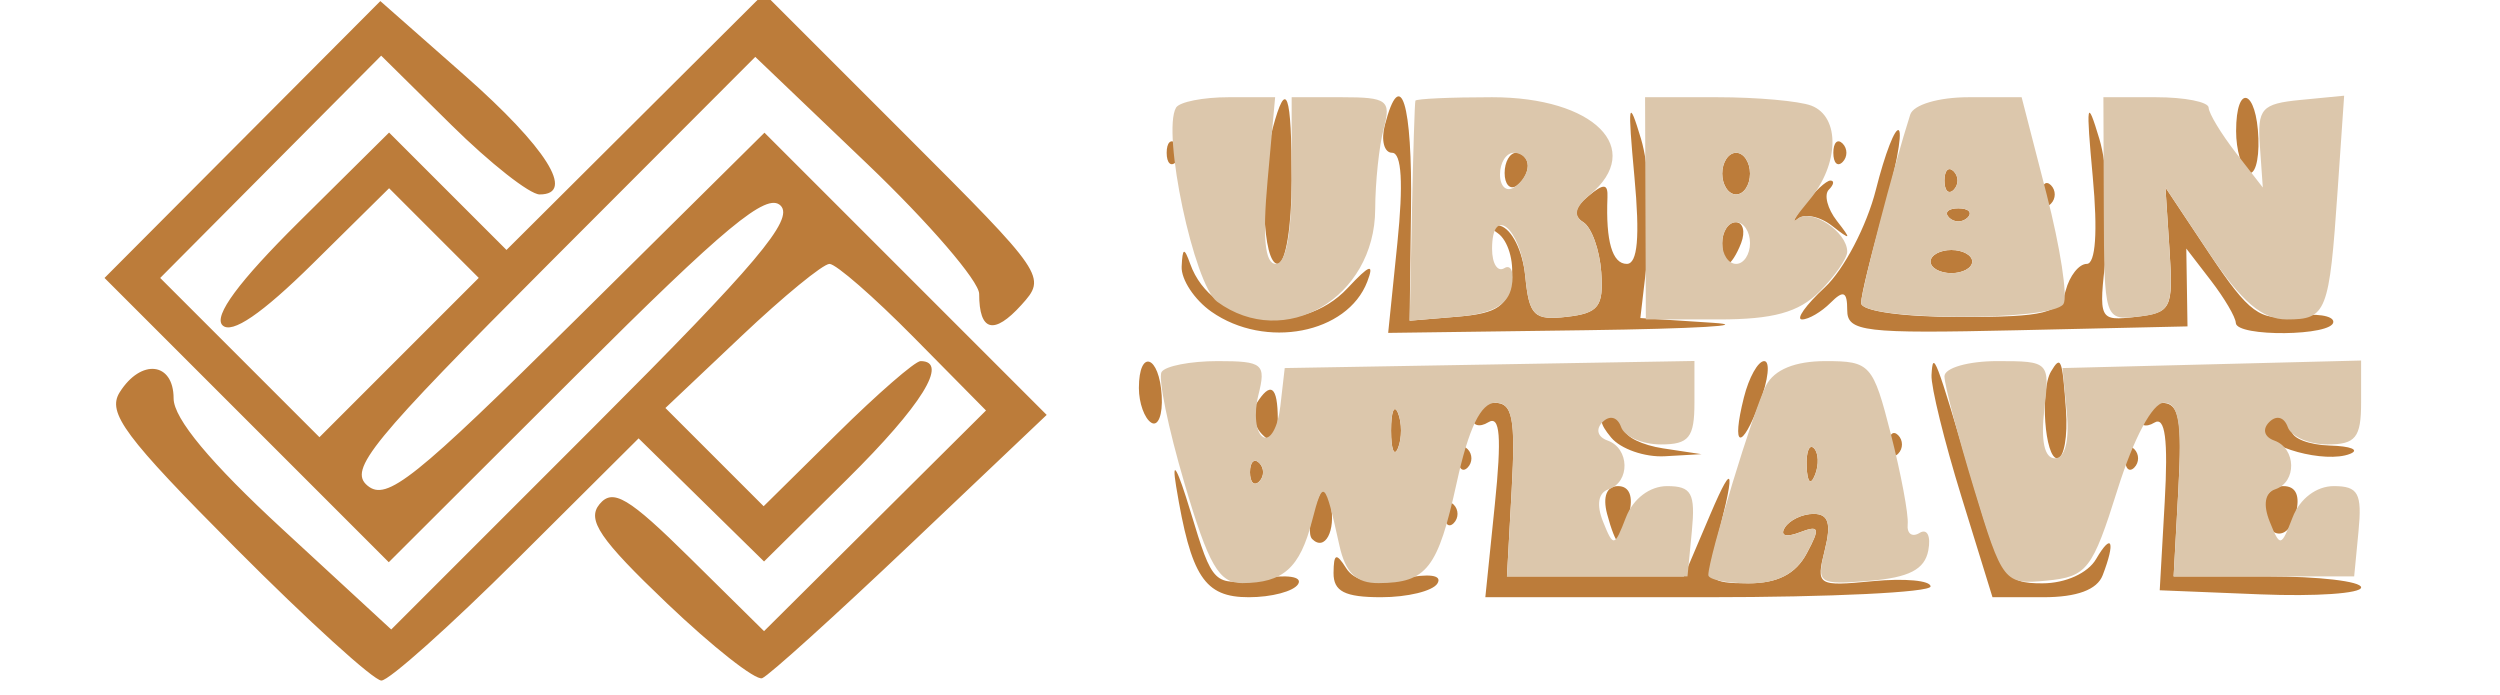
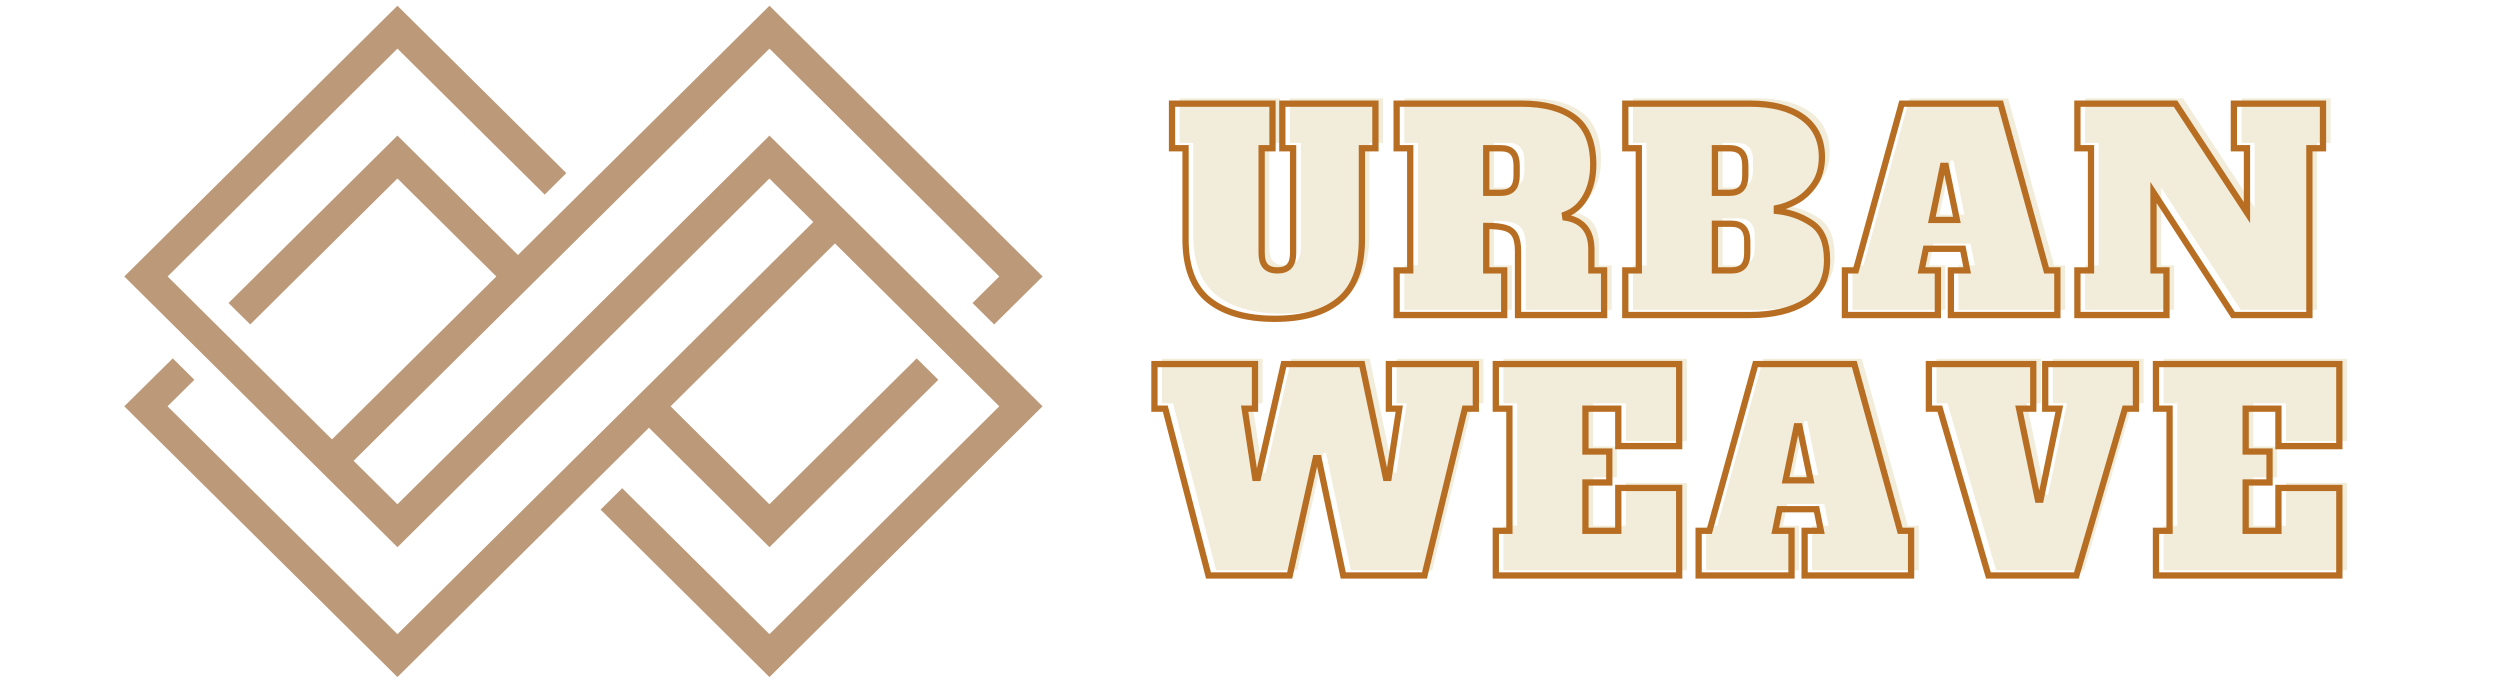
- <svg xmlns="http://www.w3.org/2000/svg" width="180" height="50" viewBox="0 0 180 50" version="1.1">
-   <path d="M 17.454 10.046 L 7.525 20.013 17.759 30.246 L 27.992 40.480 41.478 27.022 C 52.214 16.308, 55.217 13.817, 56.205 14.805 C 57.193 15.793, 54.461 19.030, 42.807 30.684 L 28.169 45.323 20.334 38.097 C 15.149 33.314, 12.500 30.132, 12.500 28.686 C 12.500 26.070, 10.158 25.802, 8.620 28.241 C 7.689 29.717, 8.965 31.431, 16.991 39.491 C 22.199 44.721, 26.910 49, 27.460 49 C 28.010 49, 32.402 45.077, 37.220 40.281 L 45.979 31.563 50.495 35.995 L 55.011 40.427 61.005 34.495 C 66.362 29.194, 68.346 26, 66.281 26 C 65.886 26, 63.182 28.351, 60.273 31.225 L 54.982 36.449 51.446 32.912 L 47.909 29.376 53.395 24.188 C 56.412 21.335, 59.260 19, 59.724 19 C 60.189 19, 62.914 21.375, 65.780 24.277 L 70.992 29.555 63.001 37.499 L 55.011 45.442 49.671 40.169 C 45.263 35.815, 44.129 35.140, 43.168 36.298 C 42.232 37.425, 43.180 38.821, 48.012 43.430 C 51.316 46.582, 54.405 49.012, 54.877 48.830 C 55.349 48.649, 60.150 44.309, 65.548 39.186 L 75.361 29.873 65.201 19.713 L 55.042 9.554 41.545 22.919 C 29.812 34.537, 27.840 36.112, 26.461 34.967 C 25.067 33.811, 26.669 31.853, 39.626 18.873 L 54.379 4.096 62.439 11.798 C 66.873 16.034, 70.500 20.247, 70.500 21.160 C 70.500 23.866, 71.559 24.145, 73.537 21.959 C 75.374 19.929, 75.284 19.796, 65.204 9.716 L 55.014 -0.474 45.740 8.761 L 36.467 17.996 32.240 13.770 L 28.014 9.544 21.518 15.982 C 17.198 20.264, 15.355 22.755, 16.019 23.419 C 16.682 24.082, 18.859 22.596, 22.515 18.985 L 28.015 13.553 31.242 16.781 L 34.470 20.008 28.735 25.743 L 23 31.478 17.267 25.745 L 11.534 20.013 19.490 12.010 L 27.445 4.008 32.504 9.004 C 35.286 11.752, 38.144 14, 38.855 14 C 41.476 14, 39.338 10.609, 33.442 5.416 L 27.384 0.079 17.454 10.046 M 91.630 9.250 C 90.671 12.829, 90.905 19, 92 19 C 92.556 19, 93 16.333, 93 13 C 93 6.637, 92.614 5.580, 91.630 9.250 M 99.710 9 C 99.423 10.100, 99.657 11, 100.232 11 C 100.919 11, 101.049 13.220, 100.612 17.484 L 99.948 23.968 114.224 23.775 C 122.076 23.668, 126.161 23.428, 123.303 23.240 L 118.106 22.899 118.655 18.200 C 118.957 15.615, 118.731 11.925, 118.153 10 C 117.248 6.988, 117.182 7.372, 117.680 12.750 C 118.080 17.068, 117.909 19, 117.129 19 C 116.084 19, 115.609 17.367, 115.737 14.215 C 115.778 13.209, 115.477 13.190, 114.347 14.127 C 113.367 14.940, 113.253 15.539, 113.992 15.995 C 114.589 16.364, 115.173 17.979, 115.289 19.583 C 115.469 22.068, 115.103 22.546, 112.818 22.810 C 110.449 23.084, 110.098 22.742, 109.818 19.887 C 109.639 18.066, 108.845 16.478, 108 16.251 C 106.803 15.929, 106.770 16.038, 107.837 16.787 C 108.573 17.304, 109.023 18.800, 108.837 20.113 C 108.565 22.039, 107.824 22.557, 104.995 22.796 L 101.491 23.091 101.595 15.046 C 101.695 7.393, 100.844 4.664, 99.710 9 M 150.680 12.750 C 151.044 16.682, 150.883 19, 150.246 19 C 149.689 19, 149.008 19.860, 148.733 20.912 C 148.300 22.568, 147.283 22.824, 141.117 22.824 C 137.002 22.824, 134 22.398, 134 21.816 C 134 21.261, 134.717 18.343, 135.593 15.330 C 136.468 12.317, 136.976 9.643, 136.721 9.388 C 136.466 9.132, 135.721 11.053, 135.065 13.656 C 134.410 16.258, 132.754 19.426, 131.385 20.694 C 130.017 21.962, 129.280 23, 129.748 23 C 130.217 23, 131.140 22.460, 131.800 21.800 C 132.733 20.867, 133 20.984, 133 22.328 C 133 23.886, 134.202 24.029, 145.250 23.778 L 157.500 23.500 157.457 20.698 L 157.413 17.896 159.184 20.198 C 160.158 21.464, 160.966 22.837, 160.978 23.250 C 161.008 24.281, 168 24.204, 168 23.173 C 168 22.718, 166.729 22.533, 165.175 22.761 C 162.723 23.121, 161.926 22.537, 159.131 18.338 L 155.912 13.500 156.206 18 C 156.483 22.235, 156.340 22.518, 153.790 22.813 C 151.109 23.122, 151.086 23.072, 151.641 18.313 C 151.951 15.666, 151.731 11.925, 151.153 10 C 150.248 6.988, 150.182 7.372, 150.680 12.750 M 161 9.441 C 161 10.784, 161.385 12.120, 161.855 12.410 C 162.325 12.701, 162.663 11.604, 162.605 9.972 C 162.479 6.424, 161 5.935, 161 9.441 M 84 11 C 84 11.733, 84.300 12.033, 84.667 11.667 C 85.033 11.300, 85.033 10.700, 84.667 10.333 C 84.300 9.967, 84 10.267, 84 11 M 132 11 C 132 11.733, 132.300 12.033, 132.667 11.667 C 133.033 11.300, 133.033 10.700, 132.667 10.333 C 132.300 9.967, 132 10.267, 132 11 M 108.333 12.456 C 108.333 13.257, 108.708 13.680, 109.167 13.397 C 109.625 13.114, 110 12.459, 110 11.941 C 110 11.423, 109.625 11, 109.167 11 C 108.708 11, 108.333 11.655, 108.333 12.456 M 124 12.500 C 124 13.325, 124.450 14, 125 14 C 125.550 14, 126 13.325, 126 12.500 C 126 11.675, 125.550 11, 125 11 C 124.450 11, 124 11.675, 124 12.500 M 140 13 C 140 13.733, 140.300 14.033, 140.667 13.667 C 141.033 13.300, 141.033 12.700, 140.667 12.333 C 140.300 11.967, 140 12.267, 140 13 M 129.905 14.750 C 129.169 15.713, 128.960 16.166, 129.441 15.759 C 129.922 15.351, 131.032 15.576, 131.908 16.259 C 133.281 17.330, 133.330 17.281, 132.259 15.908 C 131.576 15.032, 131.313 14.020, 131.675 13.658 C 132.037 13.296, 132.088 13, 131.789 13 C 131.490 13, 130.642 13.787, 129.905 14.750 M 147 14 C 147 14.733, 147.300 15.033, 147.667 14.667 C 148.033 14.300, 148.033 13.700, 147.667 13.333 C 147.300 12.967, 147 13.267, 147 14 M 140.333 15.667 C 140.700 16.033, 141.300 16.033, 141.667 15.667 C 142.033 15.300, 141.733 15, 141 15 C 140.267 15, 139.967 15.300, 140.333 15.667 M 124 17.500 C 124 18.325, 124.177 19, 124.393 19 C 124.609 19, 125.045 18.325, 125.362 17.500 C 125.678 16.675, 125.501 16, 124.969 16 C 124.436 16, 124 16.675, 124 17.500 M 85.079 19.193 C 85.036 20.125, 86 21.587, 87.223 22.443 C 91.108 25.165, 97.012 24.025, 98.444 20.278 C 98.961 18.925, 98.622 19.038, 97.023 20.750 C 93.661 24.350, 87.252 23.360, 85.694 19 C 85.261 17.788, 85.143 17.825, 85.079 19.193 M 139 18.833 C 139 19.292, 139.675 19.667, 140.500 19.667 C 141.325 19.667, 142 19.292, 142 18.833 C 142 18.375, 141.325 18, 140.500 18 C 139.675 18, 139 18.375, 139 18.833 M 82 27.941 C 82 29.009, 82.402 30.131, 82.894 30.434 C 83.385 30.738, 83.723 29.865, 83.644 28.494 C 83.476 25.578, 82 25.081, 82 27.941 M 125.560 28.618 C 124.638 32.292, 125.369 32.511, 126.708 28.962 C 127.323 27.333, 127.464 26, 127.022 26 C 126.579 26, 125.921 27.178, 125.560 28.618 M 139.069 27 C 139.020 27.825, 139.988 31.762, 141.220 35.750 L 143.459 43 147.123 43 C 149.541 43, 150.992 42.462, 151.393 41.418 C 152.329 38.978, 152.055 38.301, 150.920 40.250 C 150.326 41.270, 148.710 42, 147.048 42 C 144.371 42, 144.062 41.553, 142.045 34.750 C 139.318 25.556, 139.176 25.188, 139.069 27 M 147.672 26.750 C 146.871 28.094, 147.227 33, 148.124 33 C 148.605 33, 148.887 31.426, 148.749 29.502 C 148.486 25.808, 148.385 25.551, 147.672 26.750 M 90.446 29.087 C 90.077 29.685, 90.275 30.675, 90.887 31.287 C 91.704 32.104, 92 31.815, 92 30.200 C 92 27.785, 91.481 27.413, 90.446 29.087 M 100.158 31 C 100.158 32.375, 100.385 32.938, 100.662 32.250 C 100.940 31.563, 100.940 30.438, 100.662 29.750 C 100.385 29.063, 100.158 29.625, 100.158 31 M 106 30.059 C 106 30.641, 106.519 30.797, 107.154 30.405 C 108.006 29.878, 108.130 31.429, 107.626 36.346 L 106.944 43 122.972 43 C 131.787 43, 139 42.651, 139 42.224 C 139 41.797, 137.138 41.625, 134.862 41.842 C 130.833 42.226, 130.741 42.168, 131.381 39.618 C 131.865 37.689, 131.654 37, 130.578 37 C 129.775 37, 128.843 37.445, 128.507 37.989 C 128.148 38.570, 128.583 38.714, 129.564 38.337 C 130.998 37.787, 131.071 38, 130.081 39.848 C 129.286 41.334, 127.978 42, 125.856 42 C 123.158 42, 122.856 41.726, 123.384 39.750 C 124.977 33.780, 124.905 32.896, 123.157 37 L 121.241 41.500 114.870 41.500 L 108.500 41.500 108.842 35.250 C 109.126 30.057, 108.915 29, 107.592 29 C 106.716 29, 106 29.477, 106 30.059 M 154 30.059 C 154 30.641, 154.499 30.809, 155.110 30.432 C 155.892 29.949, 156.114 31.629, 155.860 36.123 L 155.500 42.500 162.750 42.794 C 166.738 42.955, 170.001 42.730, 170.002 42.294 C 170.003 41.857, 166.965 41.500, 163.252 41.500 L 156.500 41.500 156.842 35.250 C 157.126 30.057, 156.915 29, 155.592 29 C 154.716 29, 154 29.477, 154 30.059 M 116 31.500 C 116.685 32.325, 118.427 32.933, 119.872 32.850 L 122.500 32.700 119.750 32.284 C 118.237 32.055, 117 31.447, 117 30.934 C 117 30.420, 116.495 30, 115.878 30 C 115.102 30, 115.140 30.464, 116 31.500 M 163 30.981 C 163 32.182, 167.427 33.391, 169.207 32.677 C 169.918 32.391, 169.262 32.122, 167.750 32.079 C 166.238 32.036, 165 31.550, 165 31 C 165 30.450, 164.550 30, 164 30 C 163.450 30, 163 30.441, 163 30.981 M 136 32 C 136 32.733, 136.300 33.033, 136.667 32.667 C 137.033 32.300, 137.033 31.700, 136.667 31.333 C 136.300 30.967, 136 31.267, 136 32 M 84.679 35 C 85.753 41.526, 86.718 43, 89.916 43 C 91.547 43, 93.144 42.577, 93.463 42.059 C 93.806 41.505, 92.668 41.342, 90.695 41.662 C 87.389 42.199, 87.323 42.135, 85.723 36.853 C 84.772 33.709, 84.340 32.945, 84.679 35 M 105 33 C 105 33.733, 105.300 34.033, 105.667 33.667 C 106.033 33.300, 106.033 32.700, 105.667 32.333 C 105.300 31.967, 105 32.267, 105 33 M 130.079 33.583 C 130.127 34.748, 130.364 34.985, 130.683 34.188 C 130.972 33.466, 130.936 32.603, 130.604 32.271 C 130.272 31.939, 130.036 32.529, 130.079 33.583 M 153 33 C 153 33.733, 153.300 34.033, 153.667 33.667 C 154.033 33.300, 154.033 32.700, 153.667 32.333 C 153.300 31.967, 153 32.267, 153 33 M 90 34 C 90 34.733, 90.300 35.033, 90.667 34.667 C 91.033 34.300, 91.033 33.700, 90.667 33.333 C 90.300 32.967, 90 33.267, 90 34 M 94.697 36.393 C 94.288 37.434, 94.189 38.522, 94.476 38.810 C 95.389 39.722, 96.191 38.227, 95.809 36.328 C 95.459 34.588, 95.405 34.591, 94.697 36.393 M 115.710 37 C 115.998 38.100, 116.353 39, 116.500 39 C 116.647 39, 117.002 38.100, 117.290 37 C 117.617 35.750, 117.320 35, 116.500 35 C 115.680 35, 115.383 35.750, 115.710 37 M 163 36.441 C 163 38.753, 164.724 39.165, 165.293 36.989 C 165.630 35.700, 165.318 35, 164.406 35 C 163.633 35, 163 35.648, 163 36.441 M 104 37 C 104 37.733, 104.300 38.033, 104.667 37.667 C 105.033 37.300, 105.033 36.700, 104.667 36.333 C 104.300 35.967, 104 36.267, 104 37 M 96.015 41.250 C 96.004 42.581, 96.825 43, 99.441 43 C 101.334 43, 103.156 42.557, 103.491 42.015 C 103.870 41.401, 102.912 41.268, 100.948 41.660 C 98.783 42.093, 97.521 41.854, 96.914 40.895 C 96.207 39.779, 96.028 39.850, 96.015 41.250" stroke="none" fill="#bc7c3a" fill-rule="evenodd" />
-   <path d="M 84.676 7.750 C 83.639 9.511, 85.967 20.503, 87.635 21.722 C 92.484 25.268, 98.989 21.460, 99.014 15.061 C 99.021 13.103, 99.299 10.488, 99.630 9.250 C 100.174 7.220, 99.879 7, 96.617 7 L 93 7 93 13 C 93 16.821, 92.586 19, 91.861 19 C 91.075 19, 90.891 17.140, 91.266 13 L 91.810 7 88.464 7 C 86.624 7, 84.919 7.338, 84.676 7.750 M 101.909 7.250 C 101.859 7.388, 101.746 11.008, 101.659 15.296 L 101.500 23.091 104.992 22.796 C 107.468 22.586, 108.586 21.957, 108.838 20.632 C 109.033 19.604, 108.795 19.008, 108.310 19.308 C 107.825 19.608, 107.429 18.981, 107.429 17.915 C 107.429 14.712, 109.475 16.402, 109.818 19.887 C 110.098 22.742, 110.449 23.084, 112.818 22.810 C 115.103 22.546, 115.469 22.068, 115.289 19.583 C 115.173 17.979, 114.589 16.364, 113.992 15.995 C 113.262 15.544, 113.414 14.901, 114.453 14.039 C 118.474 10.702, 114.781 7, 107.429 7 C 104.443 7, 101.959 7.112, 101.909 7.250 M 118.473 14.999 L 118.500 22.999 123.750 22.999 C 127.667 23, 129.508 22.492, 131 21 C 132.100 19.900, 133 18.605, 133 18.122 C 133 16.684, 130.387 14.959, 129.419 15.759 C 128.925 16.166, 129.304 15.565, 130.261 14.421 C 132.430 11.828, 132.509 8.409, 130.418 7.607 C 129.548 7.273, 126.498 7, 123.641 7 L 118.445 7 118.473 14.999 M 137.537 8.250 C 136.321 12.050, 134 20.950, 134 21.816 C 134 23.097, 147.781 23.164, 148.571 21.886 C 148.889 21.370, 148.342 17.810, 147.354 13.974 L 145.557 7 141.747 7 C 139.579 7, 137.765 7.539, 137.537 8.250 M 151.473 15.042 C 151.500 23.025, 151.518 23.081, 154 22.792 C 156.304 22.523, 156.477 22.148, 156.206 18 L 155.912 13.500 159.074 18.250 C 161.392 21.731, 162.881 23, 164.650 23 C 167.514 23, 167.705 22.516, 168.311 13.695 L 168.779 6.890 165.639 7.195 C 162.829 7.468, 162.522 7.815, 162.711 10.500 L 162.922 13.500 160.983 11 C 159.917 9.625, 159.034 8.162, 159.022 7.750 C 159.010 7.338, 157.300 7, 155.223 7 L 151.445 7 151.473 15.042 M 108 12.559 C 108 13.416, 108.450 13.840, 109 13.500 C 109.550 13.160, 110 12.459, 110 11.941 C 110 11.423, 109.550 11, 109 11 C 108.450 11, 108 11.702, 108 12.559 M 124 12.500 C 124 13.325, 124.450 14, 125 14 C 125.550 14, 126 13.325, 126 12.500 C 126 11.675, 125.550 11, 125 11 C 124.450 11, 124 11.675, 124 12.500 M 140 13 C 140 13.733, 140.300 14.033, 140.667 13.667 C 141.033 13.300, 141.033 12.700, 140.667 12.333 C 140.300 11.967, 140 12.267, 140 13 M 140.333 15.667 C 140.700 16.033, 141.300 16.033, 141.667 15.667 C 142.033 15.300, 141.733 15, 141 15 C 140.267 15, 139.967 15.300, 140.333 15.667 M 124 17.500 C 124 18.325, 124.450 19, 125 19 C 125.550 19, 126 18.325, 126 17.500 C 126 16.675, 125.550 16, 125 16 C 124.450 16, 124 16.675, 124 17.500 M 139 18.833 C 139 19.292, 139.675 19.667, 140.500 19.667 C 141.325 19.667, 142 19.292, 142 18.833 C 142 18.375, 141.325 18, 140.500 18 C 139.675 18, 139 18.375, 139 18.833 M 83.635 26.782 C 83.369 27.213, 84.108 30.813, 85.277 34.782 C 87.023 40.712, 87.768 41.997, 89.451 41.985 C 92.400 41.963, 93.588 40.901, 94.469 37.500 C 95.267 34.421, 95.391 34.531, 96.432 39.250 C 96.874 41.254, 97.643 41.996, 99.269 41.985 C 102.731 41.961, 103.529 40.933, 104.884 34.750 C 105.744 30.824, 106.626 29, 107.664 29 C 108.898 29, 109.120 30.174, 108.842 35.250 L 108.500 41.500 115 41.500 L 121.500 41.500 121.813 38.250 C 122.077 35.518, 121.793 35, 120.031 35 C 118.782 35, 117.585 35.908, 117.068 37.250 C 116.240 39.396, 116.164 39.410, 115.420 37.560 C 114.928 36.335, 115.075 35.475, 115.820 35.227 C 117.382 34.706, 117.333 32.286, 115.750 31.720 C 115.023 31.461, 114.871 30.903, 115.387 30.387 C 115.903 29.871, 116.461 30.023, 116.720 30.750 C 116.966 31.438, 118.254 32, 119.583 32 C 121.603 32, 122 31.506, 122 28.995 L 122 25.990 107.250 26.245 L 92.500 26.500 92.182 29.267 C 92.007 30.789, 91.443 31.774, 90.928 31.456 C 90.414 31.138, 90.268 29.780, 90.605 28.439 C 91.167 26.197, 90.930 26, 87.667 26 C 85.715 26, 83.900 26.352, 83.635 26.782 M 127.158 27.750 C 126.275 29.445, 123 40.198, 123 41.404 C 123 41.732, 124.334 42, 125.965 42 C 127.976 42, 129.300 41.308, 130.081 39.848 C 131.071 38, 130.998 37.787, 129.564 38.337 C 128.583 38.714, 128.148 38.570, 128.507 37.989 C 128.843 37.445, 129.775 37, 130.578 37 C 131.646 37, 131.865 37.689, 131.394 39.568 C 130.776 42.028, 130.911 42.122, 134.616 41.818 C 137.450 41.585, 138.578 41.001, 138.838 39.632 C 139.035 38.592, 138.756 38.033, 138.209 38.371 C 137.668 38.705, 137.283 38.421, 137.354 37.739 C 137.424 37.058, 136.878 34.138, 136.141 31.250 C 134.857 26.222, 134.658 26, 131.435 26 C 129.245 26, 127.752 26.611, 127.158 27.750 M 140 27.095 C 140 27.697, 140.951 31.322, 142.114 35.150 C 144.186 41.971, 144.290 42.104, 147.364 41.805 C 150.263 41.523, 150.648 41.028, 152.462 35.250 C 153.623 31.551, 154.988 29, 155.804 29 C 156.867 29, 157.105 30.438, 156.842 35.250 L 156.500 41.500 163 41.500 L 169.500 41.500 169.813 38.250 C 170.077 35.518, 169.793 35, 168.031 35 C 166.782 35, 165.585 35.908, 165.068 37.250 C 164.240 39.396, 164.164 39.410, 163.420 37.560 C 162.928 36.335, 163.075 35.475, 163.820 35.227 C 165.382 34.706, 165.333 32.286, 163.750 31.720 C 163.023 31.461, 162.871 30.903, 163.387 30.387 C 163.903 29.871, 164.461 30.023, 164.720 30.750 C 164.966 31.438, 166.254 32, 167.583 32 C 169.606 32, 170 31.507, 170 28.979 L 170 25.958 159.250 26.229 L 148.500 26.500 148.814 29.750 C 149.007 31.749, 148.676 33, 147.955 33 C 147.202 33, 146.928 31.744, 147.190 29.500 C 147.593 26.042, 147.552 26, 143.799 26 C 141.710 26, 140 26.493, 140 27.095 M 100.158 31 C 100.158 32.375, 100.385 32.938, 100.662 32.250 C 100.940 31.563, 100.940 30.438, 100.662 29.750 C 100.385 29.063, 100.158 29.625, 100.158 31 M 130.079 33.583 C 130.127 34.748, 130.364 34.985, 130.683 34.188 C 130.972 33.466, 130.936 32.603, 130.604 32.271 C 130.272 31.939, 130.036 32.529, 130.079 33.583 M 90 34 C 90 34.733, 90.300 35.033, 90.667 34.667 C 91.033 34.300, 91.033 33.700, 90.667 33.333 C 90.300 32.967, 90 33.267, 90 34" stroke="none" fill="#dcc7ac" fill-rule="evenodd" />
+ <svg xmlns="http://www.w3.org/2000/svg" width="180" zoomAndPan="magnify" viewBox="0 0 135 37.5" height="50" preserveAspectRatio="xMidYMid meet" version="1.0">
+   <defs>
+     <g />
+     <clipPath id="39127a24bb">
+       <path d="M 6.711 0.305 L 56.301 0.305 L 56.301 36.57 L 6.711 36.57 Z M 6.711 0.305 " clip-rule="nonzero" />
+     </clipPath>
+   </defs>
+   <g clip-path="url(#39127a24bb)">
+     <path fill="#bb9979" d="M 26.801 14.93 L 21.461 9.637 L 13.512 17.52 L 12.34 16.363 L 21.461 7.32 L 27.969 13.77 L 41.551 0.309 L 56.301 14.93 L 53.684 17.52 L 52.516 16.363 L 53.961 14.93 L 41.551 2.625 L 19.094 24.883 L 21.461 27.23 C 28.137 20.617 34.812 14 41.488 7.383 L 41.547 7.32 L 56.297 21.941 L 41.551 36.562 L 32.43 27.52 L 33.598 26.363 L 41.551 34.246 L 53.961 21.941 L 45.086 13.145 L 36.211 21.941 L 41.547 27.23 L 49.5 19.352 L 50.668 20.508 L 41.551 29.547 L 35.043 23.098 L 21.461 36.562 L 6.711 21.941 L 9.328 19.352 L 10.496 20.508 L 9.047 21.941 L 21.461 34.246 L 43.918 11.988 L 41.547 9.641 C 34.871 16.254 28.195 22.871 21.523 29.488 L 21.461 29.547 L 6.711 14.93 L 21.461 0.309 L 30.582 9.348 L 29.414 10.508 L 21.461 2.625 L 9.051 14.93 L 17.926 23.727 Z M 26.801 14.93 " fill-opacity="1" fill-rule="evenodd" />
+   </g>
+   <g fill="#f2eddb" fill-opacity="1">
+     <g transform="translate(63.46448, 16.73322)">
+       <g>
+         <path d="M 5.781 0.203 C 4.25 0.203 3.062 -0.129 2.219 -0.797 C 1.383 -1.473 0.969 -2.57 0.969 -4.094 L 0.969 -9.016 L 0.234 -9.016 L 0.234 -11.422 L 5.656 -11.422 L 5.656 -9.016 L 5.078 -9.016 L 5.078 -3.344 C 5.078 -3.02 5.145 -2.781 5.281 -2.625 C 5.426 -2.477 5.641 -2.406 5.922 -2.406 C 6.211 -2.406 6.426 -2.477 6.562 -2.625 C 6.707 -2.781 6.781 -3.02 6.781 -3.344 L 6.781 -9.016 L 6.188 -9.016 L 6.188 -11.422 L 11.219 -11.422 L 11.219 -9.016 L 10.484 -9.016 L 10.484 -4.094 C 10.484 -2.57 10.078 -1.473 9.266 -0.797 C 8.461 -0.129 7.301 0.203 5.781 0.203 Z M 5.781 0.203 " />
+       </g>
+     </g>
+   </g>
+   <g fill="#f2eddb" fill-opacity="1">
+     <g transform="translate(75.53331, 16.73322)">
+       <g>
+         <path d="M 0.297 -2.406 L 1.031 -2.406 L 1.031 -9.016 L 0.297 -9.016 L 0.297 -11.422 L 7.031 -11.422 C 8.289 -11.422 9.254 -11.16 9.922 -10.641 C 10.586 -10.117 10.922 -9.273 10.922 -8.109 C 10.922 -7.453 10.785 -6.883 10.516 -6.406 C 10.254 -5.926 9.879 -5.594 9.391 -5.406 L 9.406 -5.266 C 10.344 -5.117 10.812 -4.539 10.812 -3.531 L 10.812 -2.406 L 11.5 -2.406 L 11.5 0 L 6.859 0 L 6.859 -3.453 C 6.859 -3.828 6.801 -4.113 6.688 -4.312 C 6.57 -4.508 6.395 -4.641 6.156 -4.703 C 5.914 -4.773 5.578 -4.812 5.141 -4.812 L 5.141 -2.406 L 6.109 -2.406 L 6.109 0 L 0.297 0 Z M 5.922 -6.609 C 6.211 -6.609 6.426 -6.68 6.562 -6.828 C 6.707 -6.984 6.781 -7.223 6.781 -7.547 L 6.781 -8.062 C 6.781 -8.383 6.707 -8.625 6.562 -8.781 C 6.426 -8.938 6.211 -9.016 5.922 -9.016 L 5.141 -9.016 L 5.141 -6.609 Z M 5.922 -6.609 " />
+       </g>
+     </g>
+   </g>
+   <g fill="#f2eddb" fill-opacity="1">
+     <g transform="translate(87.88075, 16.73322)">
+       <g>
+         <path d="M 0.297 -2.406 L 1.031 -2.406 L 1.031 -9.016 L 0.297 -9.016 L 0.297 -11.422 L 7.031 -11.422 C 8.25 -11.422 9.203 -11.172 9.891 -10.672 C 10.578 -10.172 10.922 -9.457 10.922 -8.531 C 10.922 -7.945 10.781 -7.457 10.5 -7.062 C 10.227 -6.664 9.91 -6.367 9.547 -6.172 C 9.18 -5.973 8.828 -5.836 8.484 -5.766 L 8.484 -5.625 C 9.172 -5.551 9.789 -5.328 10.344 -4.953 C 10.906 -4.586 11.188 -3.926 11.188 -2.969 C 11.188 -1.938 10.801 -1.18 10.031 -0.703 C 9.258 -0.234 8.258 0 7.031 0 L 0.297 0 Z M 5.922 -6.609 C 6.211 -6.609 6.426 -6.68 6.562 -6.828 C 6.707 -6.984 6.781 -7.223 6.781 -7.547 L 6.781 -8.062 C 6.781 -8.383 6.707 -8.625 6.562 -8.781 C 6.426 -8.938 6.211 -9.016 5.922 -9.016 L 5.141 -9.016 L 5.141 -6.609 Z M 6.031 -2.406 C 6.312 -2.406 6.52 -2.477 6.656 -2.625 C 6.801 -2.781 6.875 -3.02 6.875 -3.344 L 6.875 -3.984 C 6.875 -4.305 6.801 -4.547 6.656 -4.703 C 6.52 -4.859 6.312 -4.938 6.031 -4.938 L 5.141 -4.938 L 5.141 -2.406 Z M 6.031 -2.406 " />
+       </g>
+     </g>
+   </g>
+   <g fill="#f2eddb" fill-opacity="1">
+     <g transform="translate(99.86159, 16.73322)">
+       <g>
+         <path d="M 11.062 -2.406 L 11.656 -2.406 L 11.656 0 L 5.891 0 L 5.891 -2.406 L 6.781 -2.406 L 6.547 -3.578 L 4.547 -3.578 L 4.312 -2.406 L 5.188 -2.406 L 5.188 0 L 0.172 0 L 0.172 -2.406 L 0.766 -2.406 L 3.25 -11.422 L 8.578 -11.422 Z M 4.875 -5.141 L 6.219 -5.141 L 5.625 -8.062 L 5.469 -8.062 Z M 4.875 -5.141 " />
+       </g>
+     </g>
+   </g>
+   <g fill="#f2eddb" fill-opacity="1">
+     <g transform="translate(112.297, 16.73322)">
+       <g>
+         <path d="M 8.75 -11.422 L 13.562 -11.422 L 13.562 -9.016 L 12.828 -9.016 L 12.828 0 L 8.703 0 L 4.406 -6.609 L 4.406 -2.406 L 5.109 -2.406 L 5.109 0 L 0.297 0 L 0.297 -2.406 L 1.031 -2.406 L 1.031 -9.016 L 0.297 -9.016 L 0.297 -11.422 L 5.594 -11.422 L 9.453 -5.531 L 9.453 -9.016 L 8.75 -9.016 Z M 8.75 -11.422 " />
+       </g>
+     </g>
+   </g>
+   <path stroke-linecap="butt" transform="matrix(0.740132, 0, 0, 0.740132, 56.34646, 5.168051)" fill="none" stroke-linejoin="miter" d="M 16.875 16.277 C 14.801 16.277 13.196 15.823 12.061 14.91 C 10.932 13.997 10.367 12.519 10.367 10.471 L 10.367 3.832 L 9.38 3.832 L 9.38 0.58 L 16.711 0.58 L 16.711 3.832 L 15.919 3.832 L 15.919 11.479 C 15.919 11.917 16.014 12.239 16.204 12.445 C 16.4 12.645 16.685 12.746 17.07 12.746 C 17.455 12.746 17.74 12.645 17.93 12.445 C 18.12 12.239 18.215 11.917 18.215 11.479 L 18.215 3.832 L 17.429 3.832 L 17.429 0.58 L 24.221 0.58 L 24.221 3.832 L 23.234 3.832 L 23.234 10.471 C 23.234 12.519 22.686 13.997 21.588 14.91 C 20.495 15.823 18.922 16.277 16.875 16.277 Z M 25.768 12.746 L 26.76 12.746 L 26.76 3.832 L 25.768 3.832 L 25.768 0.58 L 34.861 0.58 C 36.566 0.58 37.864 0.929 38.762 1.631 C 39.664 2.327 40.113 3.467 40.113 5.04 C 40.113 5.922 39.933 6.692 39.574 7.336 C 39.221 7.985 38.714 8.439 38.049 8.687 L 38.076 8.888 C 39.342 9.083 39.976 9.864 39.976 11.226 L 39.976 12.746 L 40.904 12.746 L 40.904 16.002 L 34.624 16.002 L 34.624 11.342 C 34.624 10.83 34.55 10.439 34.397 10.175 C 34.249 9.912 34.006 9.732 33.684 9.642 C 33.357 9.547 32.903 9.5 32.307 9.5 L 32.307 12.746 L 33.616 12.746 L 33.616 16.002 L 25.768 16.002 Z M 33.378 7.083 C 33.764 7.083 34.049 6.982 34.239 6.777 C 34.429 6.571 34.524 6.249 34.524 5.816 L 34.524 5.098 C 34.524 4.66 34.429 4.343 34.239 4.138 C 34.049 3.932 33.764 3.832 33.378 3.832 L 32.307 3.832 L 32.307 7.083 Z M 42.451 12.746 L 43.438 12.746 L 43.438 3.832 L 42.451 3.832 L 42.451 0.58 L 51.544 0.58 C 53.196 0.58 54.484 0.918 55.408 1.589 C 56.331 2.264 56.796 3.23 56.796 4.486 C 56.796 5.262 56.611 5.922 56.242 6.46 C 55.872 6.993 55.439 7.394 54.943 7.668 C 54.447 7.938 53.972 8.117 53.508 8.207 L 53.508 8.407 C 54.442 8.502 55.292 8.798 56.041 9.305 C 56.796 9.801 57.171 10.703 57.171 11.996 C 57.171 13.384 56.648 14.398 55.603 15.042 C 54.563 15.68 53.212 16.002 51.544 16.002 L 42.451 16.002 Z M 50.061 7.083 C 50.441 7.083 50.732 6.982 50.922 6.777 C 51.112 6.571 51.207 6.249 51.207 5.816 L 51.207 5.098 C 51.207 4.66 51.112 4.343 50.922 4.138 C 50.732 3.932 50.441 3.832 50.061 3.832 L 48.99 3.832 L 48.99 7.083 Z M 50.193 12.746 C 50.579 12.746 50.869 12.645 51.059 12.445 C 51.249 12.239 51.349 11.917 51.349 11.479 L 51.349 10.608 C 51.349 10.175 51.249 9.854 51.059 9.653 C 50.869 9.447 50.579 9.342 50.193 9.342 L 48.99 9.342 L 48.99 12.746 Z M 73.183 12.746 L 73.975 12.746 L 73.975 16.002 L 66.206 16.002 L 66.206 12.746 L 67.394 12.746 L 67.082 11.168 L 64.385 11.168 L 64.063 12.746 L 65.256 12.746 L 65.256 16.002 L 58.474 16.002 L 58.474 12.746 L 59.271 12.746 L 62.617 0.58 L 69.832 0.58 Z M 64.818 9.062 L 66.644 9.062 L 65.831 5.119 L 65.631 5.119 Z M 86.853 0.58 L 93.355 0.58 L 93.355 3.832 L 92.363 3.832 L 92.363 16.002 L 86.795 16.002 L 80.989 7.062 L 80.989 12.746 L 81.934 12.746 L 81.934 16.002 L 75.437 16.002 L 75.437 12.746 L 76.429 12.746 L 76.429 3.832 L 75.437 3.832 L 75.437 0.58 L 82.594 0.58 L 87.808 8.529 L 87.808 3.832 L 86.853 3.832 Z M 86.853 0.58 " stroke="#b76e22" stroke-width="0.458" stroke-opacity="1" stroke-miterlimit="4" />
+   <g fill="#f2eddb" fill-opacity="1">
+     <g transform="translate(62.57401, 30.79572)">
+       <g>
+         <path d="M 12.844 -11.422 L 17.531 -11.422 L 17.531 -9.016 L 16.953 -9.016 L 14.766 0 L 10.375 0 L 9.031 -6.344 L 8.891 -6.344 L 7.484 0 L 3.094 0 L 0.766 -9.016 L 0.172 -9.016 L 0.172 -11.422 L 5.609 -11.422 L 5.609 -9.016 L 5.047 -9.016 L 5.625 -5.266 L 5.766 -5.266 L 7.156 -11.422 L 11.391 -11.422 L 12.672 -5.266 L 12.828 -5.266 L 13.391 -9.016 L 12.844 -9.016 Z M 12.844 -11.422 " />
+       </g>
+     </g>
+   </g>
+   <g fill="#f2eddb" fill-opacity="1">
+     <g transform="translate(80.88967, 30.79572)">
+       <g>
+         <path d="M 0.297 0 L 0.297 -2.406 L 1.031 -2.406 L 1.031 -9.016 L 0.297 -9.016 L 0.297 -11.422 L 10.203 -11.422 L 10.203 -6.984 L 6.906 -6.984 L 6.906 -9.016 L 5.141 -9.016 L 5.141 -6.688 L 6.422 -6.688 L 6.422 -5.016 L 5.141 -5.016 L 5.141 -2.406 L 6.906 -2.406 L 6.906 -4.719 L 10.203 -4.719 L 10.203 0 Z M 0.297 0 " />
+       </g>
+     </g>
+   </g>
+   <g fill="#f2eddb" fill-opacity="1">
+     <g transform="translate(91.96135, 30.79572)">
+       <g>
+         <path d="M 11.062 -2.406 L 11.656 -2.406 L 11.656 0 L 5.891 0 L 5.891 -2.406 L 6.781 -2.406 L 6.547 -3.578 L 4.547 -3.578 L 4.312 -2.406 L 5.188 -2.406 L 5.188 0 L 0.172 0 L 0.172 -2.406 L 0.766 -2.406 L 3.25 -11.422 L 8.578 -11.422 Z M 4.875 -5.141 L 6.219 -5.141 L 5.625 -8.062 L 5.469 -8.062 Z M 4.875 -5.141 " />
+       </g>
+     </g>
+   </g>
+   <g fill="#f2eddb" fill-opacity="1">
+     <g transform="translate(104.3968, 30.79572)">
+       <g>
+         <path d="M 6.453 -11.422 L 11.359 -11.422 L 11.359 -9.016 L 10.766 -9.016 L 8.141 0 L 3.391 0 L 0.766 -9.016 L 0.172 -9.016 L 0.172 -11.422 L 5.812 -11.422 L 5.812 -9.016 L 5.047 -9.016 L 6.062 -4.094 L 6.203 -4.094 L 7.219 -9.016 L 6.453 -9.016 Z M 6.453 -11.422 " />
+       </g>
+     </g>
+   </g>
+   <g fill="#f2eddb" fill-opacity="1">
+     <g transform="translate(116.5389, 30.79572)">
+       <g>
+         <path d="M 0.297 0 L 0.297 -2.406 L 1.031 -2.406 L 1.031 -9.016 L 0.297 -9.016 L 0.297 -11.422 L 10.203 -11.422 L 10.203 -6.984 L 6.906 -6.984 L 6.906 -9.016 L 5.141 -9.016 L 5.141 -6.688 L 6.422 -6.688 L 6.422 -5.016 L 5.141 -5.016 L 5.141 -2.406 L 6.906 -2.406 L 6.906 -4.719 L 10.203 -4.719 L 10.203 0 Z M 0.297 0 " />
+       </g>
+     </g>
+   </g>
+   <path stroke-linecap="butt" transform="matrix(0.740132, 0, 0, 0.740132, 56.34646, 5.168051)" fill="none" stroke-linejoin="miter" d="M 25.203 19.58 L 31.547 19.58 L 31.547 22.832 L 30.75 22.832 L 27.8 35.002 L 21.873 35.002 L 20.068 26.442 L 19.867 26.442 L 17.967 35.002 L 12.04 35.002 L 8.889 22.832 L 8.098 22.832 L 8.098 19.58 L 15.434 19.58 L 15.434 22.832 L 14.679 22.832 L 15.45 27.888 L 15.65 27.888 L 17.534 19.58 L 23.24 19.58 L 24.987 27.888 L 25.182 27.888 L 25.958 22.832 L 25.203 22.832 Z M 33.004 35.002 L 33.004 31.746 L 33.996 31.746 L 33.996 22.832 L 33.004 22.832 L 33.004 19.58 L 46.383 19.58 L 46.383 25.565 L 41.939 25.565 L 41.939 22.832 L 39.543 22.832 L 39.543 25.961 L 41.284 25.961 L 41.284 28.22 L 39.543 28.22 L 39.543 31.746 L 41.939 31.746 L 41.939 28.616 L 46.383 28.616 L 46.383 35.002 Z M 62.506 31.746 L 63.303 31.746 L 63.303 35.002 L 55.534 35.002 L 55.534 31.746 L 56.722 31.746 L 56.405 30.168 L 53.708 30.168 L 53.392 31.746 L 54.579 31.746 L 54.579 35.002 L 47.802 35.002 L 47.802 31.746 L 48.594 31.746 L 51.946 19.58 L 59.16 19.58 Z M 54.146 28.062 L 55.972 28.062 L 55.16 24.119 L 54.959 24.119 Z M 73.088 19.58 L 79.707 19.58 L 79.707 22.832 L 78.91 22.832 L 75.363 35.002 L 68.945 35.002 L 65.399 22.832 L 64.602 22.832 L 64.602 19.58 L 72.217 19.58 L 72.217 22.832 L 71.183 22.832 L 72.555 29.471 L 72.751 29.471 L 74.117 22.832 L 73.088 22.832 Z M 81.169 35.002 L 81.169 31.746 L 82.161 31.746 L 82.161 22.832 L 81.169 22.832 L 81.169 19.58 L 94.548 19.58 L 94.548 25.565 L 90.104 25.565 L 90.104 22.832 L 87.713 22.832 L 87.713 25.961 L 89.455 25.961 L 89.455 28.22 L 87.713 28.22 L 87.713 31.746 L 90.104 31.746 L 90.104 28.616 L 94.548 28.616 L 94.548 35.002 Z M 81.169 35.002 " stroke="#b76e22" stroke-width="0.458" stroke-opacity="1" stroke-miterlimit="4" />
</svg>
